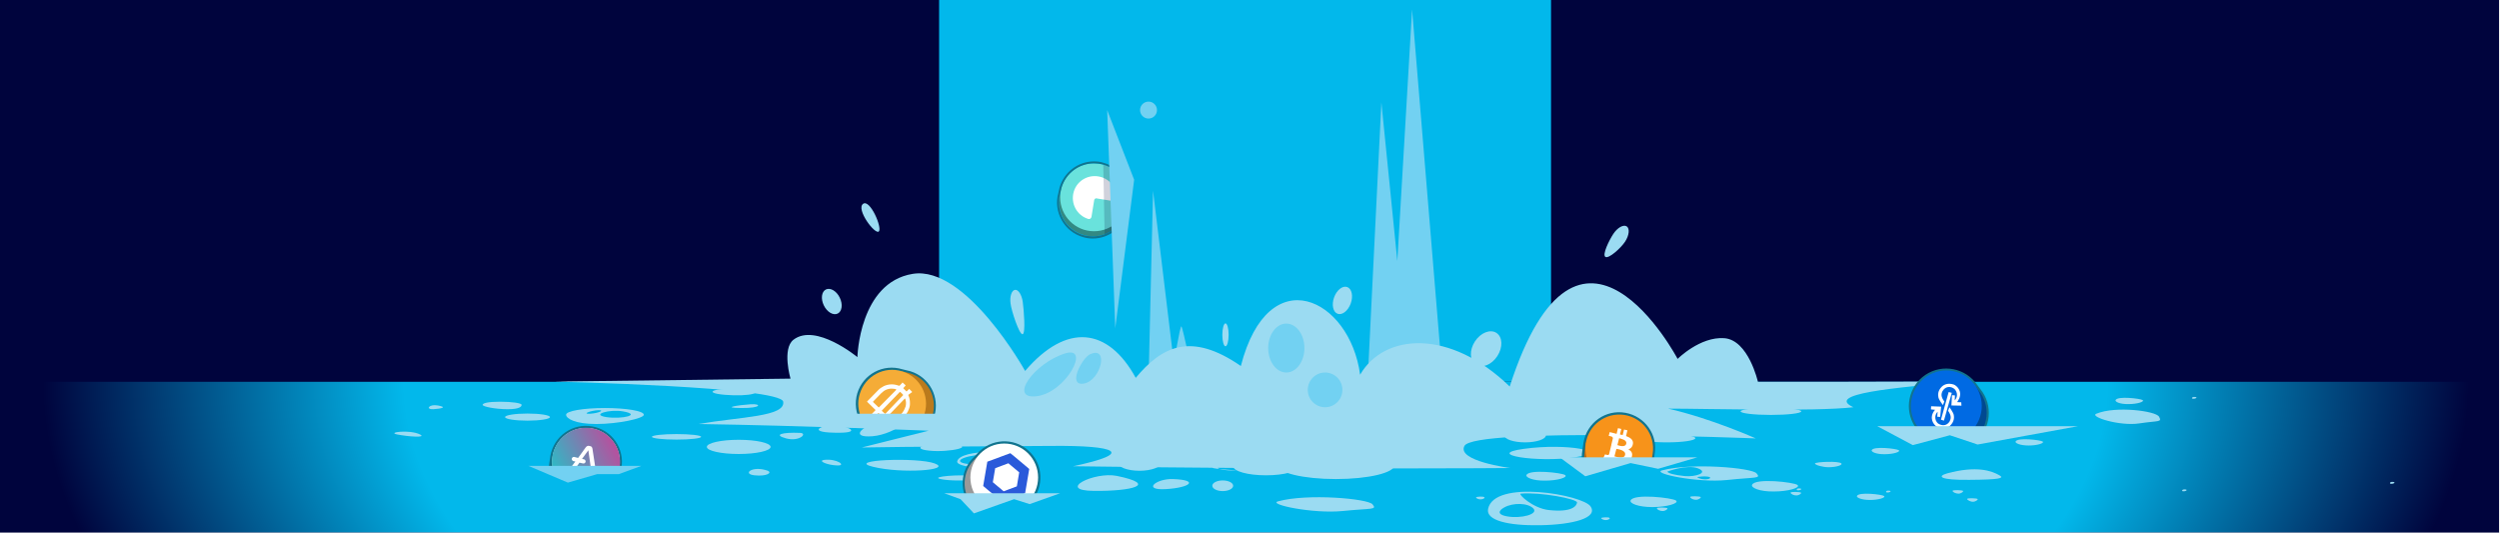
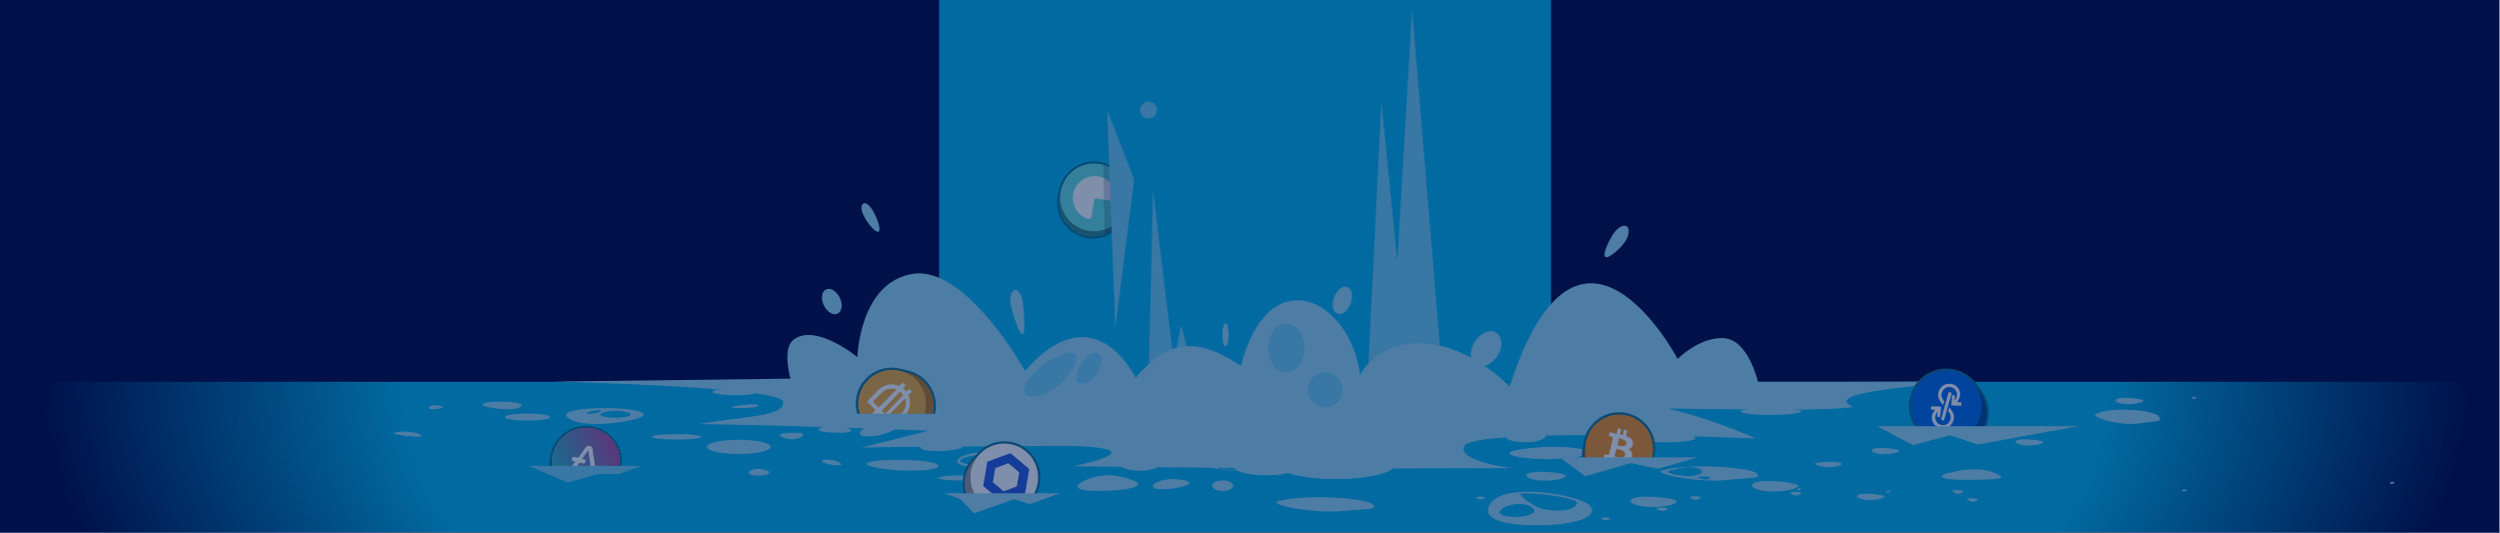
<svg xmlns="http://www.w3.org/2000/svg" width="1160" height="247" viewBox="0 0 1160 247" fill="none">
  <path d="M1160 0H0V247H1160V0Z" fill="#00043D" />
  <path d="M435.914 0C435.914 98.599 435.914 177.148 435.914 177.148H719.975C719.975 177.148 719.975 98.232 719.975 0H435.914Z" fill="#02B8EB" />
  <path d="M0 177.148H1158.81L1160 247H0V177.148Z" fill="url(#paint0_radial)" />
  <path d="M533.129 55.021C535.298 55.021 537.057 53.259 537.057 51.084C537.057 48.91 535.298 47.148 533.129 47.148C530.959 47.148 529.2 48.91 529.2 51.084C529.2 53.259 530.959 55.021 533.129 55.021Z" fill="#72D1F2" />
  <path d="M522.987 95.76L522.439 98.141C520.063 106.563 511.383 111.415 503.069 109.035C494.663 106.655 489.82 97.958 492.196 89.627L492.744 87.246" fill="#338983" />
  <path d="M507.82 107.296C516.499 107.296 523.535 100.246 523.535 91.549C523.535 82.853 516.499 75.803 507.82 75.803C499.14 75.803 492.104 82.853 492.104 91.549C492.104 100.246 499.14 107.296 507.82 107.296Z" fill="#69E2DC" />
  <path d="M507.82 75.803C509.19 75.803 510.652 75.986 512.114 76.352C520.52 78.732 525.362 87.43 522.987 95.761L522.438 98.141C520.52 105.099 514.215 109.676 507.272 109.676C505.901 109.676 504.439 109.493 502.977 109.127C494.571 106.746 489.729 98.049 492.105 89.718L492.653 87.338C494.663 80.289 500.967 75.803 507.82 75.803ZM507.82 74.887C500.419 74.887 493.841 79.922 491.83 87.063L491.282 89.535C488.815 98.324 494.023 107.57 502.795 110.042C504.256 110.5 505.81 110.683 507.272 110.683C514.672 110.683 521.251 105.648 523.261 98.507L523.809 96.035C524.997 91.824 524.449 87.246 522.256 83.401C520.063 79.556 516.5 76.718 512.205 75.528C510.926 75.07 509.373 74.887 507.82 74.887Z" fill="#11748E" />
  <path d="M509.282 92.099L517.139 93.38H517.231C517.779 93.38 518.327 93.014 518.327 92.373C518.601 87.704 515.586 83.401 511.018 82.12C505.627 80.563 499.962 83.585 498.409 88.986C496.856 94.387 499.871 100.063 505.261 101.62H505.353C505.901 101.711 506.449 101.345 506.632 100.704L507.911 92.831C507.911 92.648 508.002 92.556 508.094 92.465C508.185 92.373 508.277 92.19 508.368 92.19C508.459 92.099 508.642 92.007 508.733 92.007C509.007 92.099 509.19 92.099 509.282 92.099Z" fill="white" />
  <path opacity="0.18" d="M521.342 101.07L521.708 84.134C519.789 80.472 516.408 77.634 512.114 76.352L512.754 108.669C516.408 107.387 519.515 104.641 521.342 101.07Z" fill="#00043D" />
  <path d="M513.941 51.084L517.687 152.338L526.459 83.401L513.941 51.084Z" fill="#72D1F2" />
  <path d="M533.129 177.148L535.23 88.528L544.915 168.634C544.915 168.634 547.747 151.056 548.387 151.423C549.026 151.88 554.326 177.148 554.326 177.148H533.129Z" fill="#72D1F2" />
  <path d="M635.003 173.486L641.216 47.514L648.617 121.12L655.469 4.394L669.449 173.486H635.003Z" fill="#72D1F2" />
  <path d="M778.724 166.528C778.724 166.528 789.14 156.092 800.378 156.916C811.616 157.739 816.002 177.148 816.002 177.148C816.002 177.148 829.067 177.148 854.559 177.148C878.314 177.148 912.851 176.965 912.851 176.965C877.949 179.894 847.067 182.824 860.315 188.958C841.859 191.063 793.069 189.599 774.338 189.599C794.622 194.268 814.997 203.423 814.997 203.423C814.997 203.423 684.341 198.204 679.773 206.901C676.027 213.951 701.062 217.155 701.062 217.155C701.062 217.155 612.253 217.979 498.135 216.331C527.19 210.197 518.327 206.627 488.267 206.901C458.116 207.176 424.31 207.176 400.006 207.634C419.011 202.873 431.071 199.852 431.071 199.852C431.071 199.852 372.231 197.472 324.171 196.739C343.907 193.352 364.647 193.352 363.551 186.394C362.454 179.437 257.473 177.056 257.473 177.056L366.931 175.683C366.931 175.683 362.911 161.859 368.302 157.648C378.626 149.683 397.996 165.704 397.996 165.704C397.996 165.704 398.818 131.099 423.67 127.07C448.522 123.042 475.841 172.113 475.841 172.113C495.12 149.592 514.398 151.972 527.19 175.317C539.25 160.852 552.681 153.711 575.98 169.824C588.863 119.93 626.597 138.423 631.348 173.852C642.587 154.535 673.012 152.43 700.788 179.345C732.949 79.648 778.724 166.528 778.724 166.528Z" fill="#9BDBF2" />
  <path d="M388.836 145.503C390.876 144.504 391.308 141.19 389.801 138.101C388.294 135.012 385.419 133.318 383.379 134.318C381.339 135.317 380.907 138.631 382.414 141.72C383.921 144.809 386.796 146.503 388.836 145.503Z" fill="#9BDBF2" />
  <path d="M568.853 160.669C569.661 160.669 570.315 158.292 570.315 155.359C570.315 152.427 569.661 150.049 568.853 150.049C568.046 150.049 567.391 152.427 567.391 155.359C567.391 158.292 568.046 160.669 568.853 160.669Z" fill="#9BDBF2" />
  <path d="M627 140.782C628.229 137.356 627.493 133.955 625.356 133.185C623.22 132.416 620.491 134.569 619.262 137.994C618.033 141.42 618.769 144.821 620.905 145.591C623.042 146.361 625.771 144.207 627 140.782Z" fill="#9BDBF2" />
  <path d="M695.037 165.234C697.687 161.171 697.506 156.352 694.634 154.471C691.762 152.591 687.285 154.36 684.635 158.423C681.985 162.486 682.166 167.305 685.038 169.186C687.911 171.066 692.387 169.297 695.037 165.234Z" fill="#9BDBF2" />
  <path d="M748.847 108.577C746.928 111.507 743.639 118.19 745.192 119.197C746.745 120.204 752.41 115.077 754.329 112.148C756.248 109.218 756.613 106.014 755.06 105.007C753.507 104.092 750.766 105.648 748.847 108.577Z" fill="#9BDBF2" />
  <path d="M474.745 140.07C475.202 143.366 476.207 154.901 474.653 155.084C473.1 155.268 469.446 144.099 469.08 140.803C468.623 137.507 469.628 134.669 471.182 134.486C472.735 134.303 474.288 136.866 474.745 140.07Z" fill="#9BDBF2" />
  <path d="M597.086 172.845C601.728 172.845 605.492 167.763 605.492 161.493C605.492 155.223 601.728 150.141 597.086 150.141C592.443 150.141 588.68 155.223 588.68 161.493C588.68 167.763 592.443 172.845 597.086 172.845Z" fill="#72D1F2" />
  <path d="M615.085 188.958C619.526 188.958 623.125 185.351 623.125 180.901C623.125 176.452 619.526 172.845 615.085 172.845C610.645 172.845 607.045 176.452 607.045 180.901C607.045 185.351 610.645 188.958 615.085 188.958Z" fill="#72D1F2" />
  <path d="M494.48 163.965C479.953 168.451 467.801 185.57 481.323 183.831C494.846 182.092 506.449 160.303 494.48 163.965Z" fill="#72D1F2" />
  <path d="M505.901 164.423C502.338 166.07 495.211 179.345 503.16 177.972C511.109 176.507 514.946 160.211 505.901 164.423Z" fill="#72D1F2" />
  <path d="M400.646 94.57C403.844 92.282 409.6 105.648 407.955 107.387C406.219 109.127 397.174 97.042 400.646 94.57Z" fill="#9BDBF2" />
  <path d="M707.275 208.275C727.741 205.437 748.39 209.648 730.939 212.211C713.488 214.775 688.727 210.838 707.275 208.275Z" fill="#9BDBF2" />
  <path d="M518.418 220.817C507.911 218.711 490.095 227.592 507.728 227.775C525.362 227.958 537.971 224.845 518.418 220.817Z" fill="#9BDBF2" />
  <path d="M544.458 222.282C536.601 222.007 530.022 227.592 541.169 226.951C552.316 226.31 556.975 222.739 544.458 222.282Z" fill="#9BDBF2" />
  <path d="M815.362 219.627C813.17 217.063 785.12 214.592 771.506 218.254C766.572 219.627 787.769 224.113 801.475 222.739C815.18 221.275 817.555 222.19 815.362 219.627ZM782.105 220.908C777.262 220.451 774.064 219.535 773.973 218.803C773.973 218.803 783.11 215.324 788.226 217.338C793.343 219.352 786.947 221.366 782.105 220.908ZM787.952 221.549C787.13 221.092 793.251 220.725 793.8 221.549C794.257 222.465 790.236 222.923 787.952 221.549Z" fill="#9BDBF2" />
  <path d="M593.248 232.627C588.314 234 609.42 238.486 623.217 237.113C636.922 235.739 639.297 236.655 637.105 234C634.912 231.345 606.862 228.873 593.248 232.627Z" fill="#9BDBF2" />
  <path d="M813.261 225.028C814.449 221.641 832.814 223.747 834.367 225.028C835.92 226.31 830.073 228.049 823.403 228.049C816.733 228.141 812.804 226.31 813.261 225.028Z" fill="#9BDBF2" />
  <path d="M738.34 235.007C734.868 229.606 693.478 222.19 690.737 236.197C689.732 241.415 699.874 243.979 715.041 243.704C730.208 243.43 741.903 240.317 738.34 235.007ZM699.509 239.584C693.022 238.394 697.773 235.648 698.229 235.465C702.25 233.176 709.194 233.268 711.752 235.923C714.31 238.577 705.996 240.775 699.509 239.584ZM718.878 236.655C711.478 235.831 704.625 229.239 705.904 229.056C714.95 228.232 732.218 231.528 732.035 233.176C731.853 234.824 729.568 237.845 718.878 236.655Z" fill="#9BDBF2" />
  <path d="M756.887 232.261C758.075 228.873 776.44 230.979 777.993 232.261C779.546 233.542 773.699 235.282 767.029 235.282C760.359 235.282 756.43 233.542 756.887 232.261Z" fill="#9BDBF2" />
  <path d="M861.96 230.155C862.691 228.141 873.655 229.423 874.568 230.155C875.482 230.887 872.01 231.986 868.081 231.986C864.061 231.986 861.686 230.887 861.96 230.155Z" fill="#9BDBF2" />
  <path d="M868.812 208.915C869.543 206.901 880.507 208.183 881.421 208.915C882.335 209.648 878.863 210.746 874.934 210.746C870.914 210.838 868.538 209.648 868.812 208.915Z" fill="#9BDBF2" />
  <path d="M708.554 220.451C709.559 217.613 725.183 219.352 726.553 220.451C727.832 221.549 722.899 223.014 717.234 223.014C711.478 223.106 708.097 221.458 708.554 220.451Z" fill="#9BDBF2" />
  <path d="M831.169 228.599C831.169 228.049 835.646 228.232 836.011 228.599C836.377 228.965 835.006 229.88 833.91 229.88C832.905 229.972 831.169 229.239 831.169 228.599Z" fill="#9BDBF2" />
  <path d="M784.572 230.613C784.572 230.063 789.049 230.246 789.414 230.613C789.78 230.979 788.409 231.894 787.313 231.894C786.216 231.986 784.572 231.254 784.572 230.613Z" fill="#9BDBF2" />
  <path d="M913.125 231.528C913.125 230.979 917.602 231.162 917.968 231.528C918.333 231.894 916.963 232.81 915.866 232.81C914.861 232.901 913.125 232.077 913.125 231.528Z" fill="#9BDBF2" />
  <path d="M769.131 235.831C769.131 235.282 773.608 235.465 773.973 235.831C774.338 236.197 772.968 237.113 771.872 237.113C770.775 237.204 769.039 236.472 769.131 235.831Z" fill="#9BDBF2" />
  <path d="M748.573 221.092C748.573 220.542 753.05 220.725 753.415 221.092C753.781 221.458 752.41 222.373 751.314 222.373C750.309 222.465 748.573 221.641 748.573 221.092Z" fill="#9BDBF2" />
  <path d="M906.364 227.775C906.364 227.225 910.841 227.408 911.207 227.775C911.572 228.141 910.202 229.056 909.105 229.056C908.009 229.056 906.364 228.415 906.364 227.775Z" fill="#9BDBF2" />
  <path d="M743.274 240.408C743.274 240.042 746.928 239.768 747.202 240.408C747.385 240.775 746.471 241.324 745.284 241.324C744.461 241.324 743.182 240.775 743.274 240.408Z" fill="#9BDBF2" />
  <path d="M685.164 230.796C685.164 230.43 688.819 230.155 689.093 230.796C689.275 231.162 688.362 231.711 687.174 231.711C686.352 231.711 685.164 231.254 685.164 230.796Z" fill="#9BDBF2" />
  <path d="M842.498 215.049C842.59 214.317 853.645 213.768 854.742 215.049C855.381 215.782 852.458 216.789 848.711 216.789C846.245 216.789 842.407 215.782 842.498 215.049Z" fill="#9BDBF2" />
  <path d="M834.001 227.225C834.093 227.775 836.011 227.5 836.103 226.951C836.194 226.493 833.91 226.401 834.001 227.225Z" fill="#9BDBF2" />
  <path d="M875.482 228.232C875.574 228.782 877.492 228.507 877.584 227.958C877.584 227.592 875.391 227.408 875.482 228.232Z" fill="#9BDBF2" />
  <path d="M1012.9 227.683C1012.99 228.232 1014.91 227.958 1015 227.408C1015.09 226.951 1012.9 226.859 1012.9 227.683Z" fill="#9BDBF2" />
  <path d="M1109.38 224.204C1109.47 224.754 1111.39 224.479 1111.48 223.93C1111.58 223.472 1109.29 223.38 1109.38 224.204Z" fill="#9BDBF2" />
  <path d="M973.062 191.979C969.773 193.352 983.844 197.838 992.981 196.465C1002.12 195.092 1003.67 196.007 1002.21 193.352C1000.75 190.697 982.108 188.225 973.062 191.979Z" fill="#9BDBF2" />
  <path d="M903.897 219.627C898.964 221 900.425 222.831 914.222 222.648C928.018 222.556 930.577 221.915 928.11 220.542C924.455 218.437 917.511 215.965 903.897 219.627Z" fill="#9BDBF2" />
  <path d="M982.016 185.661C982.747 183.647 993.711 184.929 994.625 185.661C995.539 186.394 992.067 187.492 988.138 187.492C984.118 187.584 981.742 186.485 982.016 185.661Z" fill="#9BDBF2" />
  <path d="M935.602 204.887C936.333 202.873 947.297 204.155 948.211 204.887C949.124 205.62 945.652 206.718 941.723 206.718C937.703 206.718 935.328 205.62 935.602 204.887Z" fill="#9BDBF2" />
  <path d="M1017.47 184.746C1017.56 185.296 1019.48 185.021 1019.57 184.472C1019.66 184.106 1017.47 183.923 1017.47 184.746Z" fill="#9BDBF2" />
  <path d="M444.319 214.042C443.223 218.528 483.516 218.803 477.12 213.127C472.187 208.641 445.781 208.183 444.319 214.042Z" fill="#9BDBF2" />
  <path d="M433.904 215.049C425.863 212.028 391.875 213.401 405.306 216.606C418.737 219.901 442.218 218.162 433.904 215.049Z" fill="#9BDBF2" />
  <path d="M448.888 220.634C441.578 220.268 429.518 221.549 438.929 222.648C448.34 223.746 471.273 221.732 448.888 220.634Z" fill="#9BDBF2" />
  <path d="M342.902 210.655C351.076 210.655 357.703 209.179 357.703 207.359C357.703 205.539 351.076 204.063 342.902 204.063C334.727 204.063 328.1 205.539 328.1 207.359C328.1 209.179 334.727 210.655 342.902 210.655Z" fill="#9BDBF2" />
  <path d="M314.03 203.972C320.337 203.972 325.451 203.398 325.451 202.69C325.451 201.982 320.337 201.408 314.03 201.408C307.722 201.408 302.609 201.982 302.609 202.69C302.609 203.398 307.722 203.972 314.03 203.972Z" fill="#9BDBF2" />
  <path d="M262.772 192.437C262.772 194.176 266.884 196.739 276.843 196.739C286.802 196.739 298.863 194.176 298.863 192.437C298.863 190.697 290.731 189.324 280.772 189.324C270.813 189.324 262.772 190.697 262.772 192.437Z" fill="#9BDBF2" />
  <path d="M289.178 190.88C282.965 189.782 274.011 192.345 281.411 193.535C288.812 194.634 298.04 192.437 289.178 190.88Z" fill="#02B8EB" />
  <path d="M277.757 190.331C274.376 190.423 269.808 192.162 273.919 191.979C278.031 191.704 280.863 190.239 277.757 190.331Z" fill="#02B8EB" />
  <path d="M244.864 195.183C250.617 195.183 255.28 194.445 255.28 193.535C255.28 192.625 250.617 191.887 244.864 191.887C239.112 191.887 234.449 192.625 234.449 193.535C234.449 194.445 239.112 195.183 244.864 195.183Z" fill="#9BDBF2" />
  <path d="M224.033 187.859C224.033 188.683 230.063 189.873 235.636 189.873C241.118 189.873 242.123 188.683 242.123 187.859C242.123 187.035 237.646 186.394 232.164 186.394C226.591 186.394 224.033 187.035 224.033 187.859Z" fill="#9BDBF2" />
  <path d="M194.978 201.592C190.227 199.211 179.263 200.585 184.379 201.592C189.496 202.599 198.176 203.239 194.978 201.592Z" fill="#9BDBF2" />
  <path d="M203.201 188.134C199.089 187.401 197.353 190.056 201.191 189.873C205.028 189.599 207.769 188.958 203.201 188.134Z" fill="#9BDBF2" />
  <path d="M452.999 211.204C443.497 212.577 442.675 215.416 453.548 215.507C464.42 215.599 456.197 210.746 452.999 211.204Z" fill="#02B8EB" />
  <path d="M461.04 210.563C457.202 211.113 459.395 214.866 463.324 214.408C464.146 214.317 463.781 210.197 461.04 210.563Z" fill="#02B8EB" />
  <path d="M465.608 210.655C462.958 210.838 465.06 214.408 469.902 214.225C474.745 214.225 468.258 210.472 465.608 210.655Z" fill="#02B8EB" />
  <path d="M472.187 225.669C468.806 224.204 458.025 226.31 465.791 226.951C473.557 227.592 475.841 227.225 472.187 225.669Z" fill="#9BDBF2" />
  <path d="M481.049 224.204C478.582 223.93 475.11 225.303 478.491 226.218C481.871 227.134 483.516 224.387 481.049 224.204Z" fill="#9BDBF2" />
  <path d="M371.408 200.859C362.82 200.493 358.8 201.775 364.921 203.423C371.043 205.07 375.063 201.042 371.408 200.859Z" fill="#9BDBF2" />
  <path d="M382.555 213.401C379.357 213.859 384.2 215.873 388.677 215.965C393.154 216.148 388.403 212.669 382.555 213.401Z" fill="#9BDBF2" />
  <path d="M356.15 218.345C349.206 215.965 344.364 219.901 350.211 220.542C355.967 221.183 358.8 219.261 356.15 218.345Z" fill="#9BDBF2" />
  <path d="M388.677 197.38C382.19 196.648 373.784 200.493 387.124 200.768C400.463 201.134 394.342 198.021 388.677 197.38Z" fill="#9BDBF2" />
  <path d="M407.498 196.099C400.006 197.747 394.342 203.239 405.032 202.416C415.722 201.5 428.97 191.338 407.498 196.099Z" fill="#9BDBF2" />
  <path d="M345.643 180.81C332.668 179.437 324.811 182.183 336.415 183.19C348.018 184.197 356.333 181.908 345.643 180.81Z" fill="#9BDBF2" />
  <path d="M348.384 187.585C342.81 187.951 334.405 189.232 343.998 189.324C353.683 189.416 353.592 187.218 348.384 187.585Z" fill="#9BDBF2" />
  <path d="M440.391 205.986C429.335 205.254 422.3 208.183 431.345 209.099C440.482 210.106 455.101 206.993 440.391 205.986Z" fill="#9BDBF2" />
  <path d="M822.032 192.528C829.803 192.528 836.103 191.79 836.103 190.88C836.103 189.97 829.803 189.232 822.032 189.232C814.261 189.232 807.962 189.97 807.962 190.88C807.962 191.79 814.261 192.528 822.032 192.528Z" fill="#9BDBF2" />
  <path d="M773.699 205.254C781.016 205.254 786.947 204.393 786.947 203.331C786.947 202.269 781.016 201.408 773.699 201.408C766.382 201.408 760.451 202.269 760.451 203.331C760.451 204.393 766.382 205.254 773.699 205.254Z" fill="#9BDBF2" />
  <path d="M754.694 205.254C761.809 205.254 767.577 203.983 767.577 202.416C767.577 200.848 761.809 199.577 754.694 199.577C747.579 199.577 741.812 200.848 741.812 202.416C741.812 203.983 747.579 205.254 754.694 205.254Z" fill="#9BDBF2" />
  <path d="M707.914 205.254C713.263 205.254 717.599 203.778 717.599 201.958C717.599 200.138 713.263 198.662 707.914 198.662C702.566 198.662 698.229 200.138 698.229 201.958C698.229 203.778 702.566 205.254 707.914 205.254Z" fill="#9BDBF2" />
  <path d="M620.11 222.282C635.148 222.282 647.338 219.372 647.338 215.782C647.338 212.192 635.148 209.282 620.11 209.282C605.073 209.282 592.883 212.192 592.883 215.782C592.883 219.372 605.073 222.282 620.11 222.282Z" fill="#9BDBF2" />
  <path d="M587.675 220.542C596.102 220.542 602.933 218.657 602.933 216.331C602.933 214.005 596.102 212.12 587.675 212.12C579.248 212.12 572.417 214.005 572.417 216.331C572.417 218.657 579.248 220.542 587.675 220.542Z" fill="#9BDBF2" />
  <path d="M565.29 216.972C565.29 217.796 568.762 218.345 573.147 218.345C577.442 218.345 562.732 217.704 562.732 216.972C562.732 216.148 577.533 215.599 573.147 215.599C568.853 215.599 565.29 216.239 565.29 216.972Z" fill="#9BDBF2" />
  <path d="M567.574 227.866C570.248 227.866 572.417 226.76 572.417 225.394C572.417 224.029 570.248 222.923 567.574 222.923C564.9 222.923 562.732 224.029 562.732 225.394C562.732 226.76 564.9 227.866 567.574 227.866Z" fill="#9BDBF2" />
  <path d="M528.926 218.437C534.577 218.437 539.159 216.674 539.159 214.5C539.159 212.326 534.577 210.563 528.926 210.563C523.274 210.563 518.693 212.326 518.693 214.5C518.693 216.674 523.274 218.437 528.926 218.437Z" fill="#9BDBF2" />
  <path d="M894.304 174.768C886.812 179.803 884.802 190.056 889.827 197.563C890.101 197.93 890.375 198.296 890.649 198.662L892.202 200.768C897.228 208.275 907.461 210.289 914.953 205.254C922.445 200.218 924.455 189.965 919.43 182.458L917.054 179.254C911.938 171.746 901.796 169.732 894.304 174.768Z" fill="#13B5EC" stroke="#11748E" stroke-width="2" stroke-miterlimit="10" />
  <path d="M917.054 179.254L919.43 182.458C924.455 189.965 922.445 200.218 914.953 205.254C907.461 210.289 897.228 208.275 892.202 200.768L889.827 197.563" fill="#004991" />
  <path d="M919.191 193.179C921.838 184.473 916.941 175.265 908.252 172.612C899.564 169.959 890.374 174.866 887.726 183.572C885.078 192.278 889.976 201.486 898.664 204.139C907.353 206.792 916.543 201.885 919.191 193.179Z" fill="#006AE3" />
  <path d="M900.974 194.725L904.537 181.908L905.999 182.275L902.344 195.183L900.974 194.725Z" fill="white" />
  <path d="M910.476 188.225L905.816 188.134L906.09 183.373L907.461 183.465L907.369 185.754C907.369 185.754 909.105 184.197 908.1 181.725C907.461 180.444 907.004 180.261 906.09 179.803C905.176 179.437 903.075 179.162 901.705 181.451C900.974 182.915 900.974 184.197 902.527 186.303L901.887 187.951C901.887 187.951 900.06 185.662 899.786 184.38C899.603 183.373 899.329 181.359 901.43 179.345C902.527 178.338 904.354 177.606 906.912 178.43C908.192 178.887 911.024 181.359 909.379 185.021C909.105 185.662 908.466 186.577 908.466 186.577L910.384 186.669L910.476 188.225Z" fill="white" />
  <path d="M905.176 197.563C904.08 198.57 902.161 199.211 899.603 198.296C898.324 197.838 895.583 195.183 897.228 191.613C897.502 190.972 898.233 190.148 898.233 190.148L896.314 189.965L896.405 188.5L901.065 188.683L900.608 193.444L899.238 193.352L899.42 191.063C899.42 191.063 897.684 192.62 898.598 195.092C899.238 196.373 899.603 196.556 900.608 197.014C901.43 197.38 903.623 197.746 904.994 195.549C905.725 194.085 905.816 192.803 904.263 190.606L904.902 188.958C904.902 188.958 906.638 191.246 906.912 192.528C907.095 193.535 907.278 195.549 905.176 197.563Z" fill="white" />
  <path d="M883.522 199.577H928.841L912.851 214.317H897.41L883.522 199.577Z" fill="#02B8EB" />
  <path d="M871.371 197.746H964.657L917.968 206.261L905.085 201.958L887.908 206.535L871.371 197.746Z" fill="#9BDBF2" />
  <path d="M431.985 194.817C432.259 194.176 432.533 193.535 432.716 192.894C435.274 184.563 430.614 175.775 422.3 173.211L418.554 172.296C410.239 169.732 401.468 174.401 398.91 182.732C397.631 187.035 398.27 191.521 400.28 195.183C410.879 194.908 421.478 193.993 431.985 194.817Z" fill="#13B5EC" stroke="#11748E" stroke-width="2" stroke-miterlimit="10" />
  <path d="M412.432 195.732C416.452 195.916 420.473 195.824 424.401 196.007C426.96 195.366 429.609 194.725 432.259 194.451C432.442 193.993 432.624 193.444 432.807 192.894C435.365 184.563 430.706 175.775 422.391 173.211L418.645 172.296L411.519 195.732C411.793 195.732 412.067 195.732 412.432 195.732Z" fill="#BA7A1C" />
  <path d="M405.306 194.908C408.229 195.092 411.153 194.908 413.985 194.725C418.737 194.359 423.488 193.901 428.33 193.993C428.604 193.352 428.878 192.711 429.152 191.979C431.711 183.648 427.051 174.859 418.737 172.296C410.422 169.732 401.651 174.401 399.093 182.732C397.813 186.761 398.362 190.972 400.098 194.451C401.742 194.634 403.478 194.817 405.306 194.908Z" fill="#F5AC37" />
  <path d="M423.305 182C423.396 181.908 423.396 181.817 423.305 181.725L422.483 180.901C422.391 180.81 422.3 180.718 422.209 180.627C422.117 180.535 422.117 180.444 422.026 180.444L420.929 181.542C420.838 181.634 420.747 181.634 420.655 181.542C420.29 181.085 419.833 180.718 419.376 180.261C419.285 180.169 419.285 180.077 419.376 179.986L420.29 178.979C420.381 178.887 420.381 178.796 420.29 178.704L419.102 177.606C418.919 177.423 418.919 177.423 418.828 177.606L417.64 178.887C417.549 178.979 417.366 179.07 417.275 178.979C416.727 178.796 416.178 178.613 415.63 178.521C415.082 178.43 414.534 178.338 413.986 178.338C413.255 178.338 412.524 178.43 411.793 178.613C410.696 178.887 409.783 179.345 408.869 179.986C408.412 180.261 408.047 180.627 407.681 180.993L402.565 186.211C402.473 186.394 402.473 186.394 402.565 186.486L406.311 190.148C406.402 190.239 406.402 190.331 406.311 190.423L404.849 191.887C404.757 191.979 404.757 191.979 404.849 192.07L406.037 193.261C406.128 193.352 406.219 193.352 406.219 193.261L407.681 191.704C407.773 191.613 407.773 191.613 407.864 191.704L409.143 192.986C409.234 193.077 409.234 193.169 409.143 193.261L407.59 194.908L407.955 195.275C408.321 194.542 409.052 194.085 409.783 194.085C410.879 194.085 411.884 194.085 412.98 194.085L412.158 193.352C411.975 193.261 412.067 193.169 412.158 193.077L419.65 185.296C419.742 185.204 419.833 185.021 420.016 184.93C420.107 184.93 420.198 185.021 420.198 185.021C420.655 186.303 420.655 187.585 420.29 188.866L420.198 188.958C420.107 189.232 420.016 189.507 419.924 189.69C419.65 190.331 419.285 190.972 418.828 191.521C418.737 191.704 418.554 191.887 418.371 192.07L416.452 194.085C417.183 194.085 418.006 194.176 418.737 194.268L419.376 193.627C419.924 193.077 420.381 192.528 420.838 191.887C421.295 191.246 421.66 190.514 421.934 189.69C422.117 189.232 422.209 188.866 422.3 188.408C422.391 187.951 422.391 187.493 422.391 187.035C422.391 185.845 422.209 184.563 421.66 183.465C421.569 183.373 421.66 183.19 421.752 183.099L423.305 182ZM408.047 188.958C407.955 189.049 407.864 189.049 407.773 188.958L405.306 186.577C405.214 186.486 405.214 186.394 405.306 186.303L408.96 182.549C409.326 182.183 409.783 181.817 410.239 181.451C411.153 180.81 412.25 180.444 413.346 180.352C413.529 180.352 413.803 180.352 413.986 180.352C414.351 180.352 414.716 180.352 415.173 180.444C415.447 180.444 415.63 180.535 415.904 180.627L415.996 180.718C415.996 180.81 415.996 180.901 415.996 180.901L408.047 188.958ZM419.193 183.373L415.082 187.676L411.062 191.887C410.879 192.07 410.879 192.07 410.696 191.887L409.417 190.697C409.326 190.606 409.326 190.514 409.417 190.423L417.64 181.908C417.732 181.817 417.823 181.817 417.914 181.908C418.371 182.275 418.828 182.732 419.193 183.19C419.285 183.19 419.285 183.282 419.193 183.373Z" fill="#FEFEFD" />
  <path d="M754.329 192.528C745.74 190.972 737.609 196.739 736.055 205.345C735.964 205.803 735.964 206.261 735.873 206.627L735.507 209.099C733.954 217.704 739.71 225.852 748.299 227.408C756.887 228.965 765.019 223.197 766.572 214.592L767.029 210.746C768.674 202.232 762.917 194.085 754.329 192.528Z" fill="#13B5EC" stroke="#11748E" stroke-width="2" stroke-miterlimit="10" />
  <path d="M767.12 210.838L766.663 214.683C765.11 223.289 756.979 228.965 748.39 227.5C739.802 225.944 734.137 217.796 735.599 209.19L736.055 205.345" fill="#B56916" />
  <path d="M752.49 223.825C761.156 223.342 767.791 215.912 767.31 207.228C766.829 198.545 759.413 191.896 750.747 192.379C742.081 192.861 735.445 200.291 735.927 208.975C736.408 217.658 743.824 224.307 752.49 223.825Z" fill="#F7931A" />
  <path d="M765.659 211.57C763.74 219.352 755.882 224.113 748.116 222.19C740.35 220.268 735.599 212.394 737.517 204.613C739.436 196.831 747.294 192.07 755.06 193.993C762.918 195.824 767.577 203.789 765.659 211.57Z" fill="#F7931A" />
  <path d="M757.984 205.986C758.258 204.063 756.796 203.056 754.786 202.324L755.425 199.669L753.872 199.303L753.233 201.866C752.776 201.775 752.41 201.683 751.953 201.592L752.593 199.028L751.04 198.662L750.4 201.317C750.035 201.225 749.669 201.134 749.395 201.042L747.202 200.493L746.745 202.232L747.933 202.507C748.573 202.69 748.664 203.056 748.664 203.423L747.933 206.444C747.933 206.444 748.025 206.444 748.116 206.535C748.025 206.535 748.025 206.535 747.933 206.535L746.928 210.746C746.837 210.93 746.654 211.204 746.197 211.113L745.009 210.838L744.187 212.669L746.289 213.218C746.654 213.31 747.02 213.401 747.385 213.493L746.745 216.148L748.299 216.514L748.938 213.859C749.395 213.951 749.761 214.042 750.217 214.225L749.578 216.88L751.131 217.246L751.771 214.592C754.512 215.141 756.522 214.866 757.344 212.394C758.075 210.38 757.344 209.282 755.882 208.549C756.979 208.092 757.801 207.359 757.984 205.986ZM754.329 211.113C753.872 213.127 750.491 212.028 749.395 211.754L750.309 208.275C751.405 208.458 754.877 209.007 754.329 211.113ZM754.877 205.894C754.42 207.725 751.679 206.81 750.766 206.535L751.588 203.331C752.41 203.606 755.334 204.063 754.877 205.894Z" fill="white" />
  <path d="M772.42 213.035H729.934V228.049L750.4 232.993L769.13 220.725L772.42 213.035Z" fill="#02B8EB" />
  <path d="M723.995 212.211H787.861L769.679 217.521L756.887 214.866L735.873 221L723.995 212.211Z" fill="#9BDBF2" />
  <path d="M477.76 210.838C471.912 204.43 461.953 204.063 455.558 209.923C455.192 210.197 454.918 210.563 454.644 210.838L452.908 212.669C446.512 218.528 446.147 228.507 451.994 234.916C457.842 241.324 467.801 241.69 474.197 235.831L476.938 233.085C483.242 227.225 483.699 217.247 477.76 210.838Z" fill="#13B5EC" stroke="#11748E" stroke-width="2" stroke-miterlimit="10" />
  <path d="M476.846 233.176L474.105 235.923C467.71 241.782 457.751 241.415 451.903 235.007C446.055 228.599 446.421 218.62 452.817 212.761L455.558 210.014" fill="#999999" />
  <path d="M466.156 237.296C474.836 237.296 481.872 230.246 481.872 221.549C481.872 212.853 474.836 205.803 466.156 205.803C457.477 205.803 450.441 212.853 450.441 221.549C450.441 230.246 457.477 237.296 466.156 237.296Z" fill="white" />
  <path d="M468.989 210.289L466.705 211.113L460.583 213.401L458.299 214.225L456.38 225.486L458.207 227.042L463.324 231.254L465.151 232.81L467.435 231.986L473.557 229.697L475.841 228.873L477.76 217.613L475.933 216.056L470.907 211.845L468.989 210.289ZM460.857 223.746L461.953 217.247L468.075 214.958L473.1 219.169L472.004 225.669L465.882 227.958L460.857 223.746Z" fill="#2A5ADA" />
  <path d="M490.734 229.423H444.319L448.979 244.345H478.765L490.734 229.423Z" fill="#02B8EB" />
  <path d="M438.289 228.873H492.105L477.943 233.908L470.725 231.62L452.086 238.211L445.873 231.62L438.289 228.873Z" fill="#9BDBF2" />
  <path d="M274.742 198.845C266.153 197.289 258.021 203.056 256.468 211.662C256.377 212.12 256.377 212.577 256.285 212.944L255.92 215.415C254.367 224.021 260.123 232.169 268.711 233.725C277.3 235.282 285.432 229.514 286.985 220.908L287.442 217.063C288.995 208.549 283.33 200.31 274.742 198.845Z" fill="#13B5EC" stroke="#11748E" stroke-width="2" stroke-miterlimit="10" />
  <path d="M287.533 217.063L287.076 220.908C285.523 229.514 277.391 235.19 268.803 233.725C260.214 232.169 254.55 224.021 256.011 215.416L256.468 211.57" fill="#0F5768" />
  <path d="M272.882 230.048C281.548 229.566 288.183 222.135 287.702 213.452C287.22 204.768 279.805 198.12 271.138 198.602C262.472 199.085 255.837 206.515 256.318 215.199C256.8 223.882 264.215 230.53 272.882 230.048Z" fill="white" />
  <path d="M272.001 230.155C280.73 230.155 287.807 223.064 287.807 214.317C287.807 205.57 280.73 198.479 272.001 198.479C263.271 198.479 256.194 205.57 256.194 214.317C256.194 223.064 263.271 230.155 272.001 230.155Z" fill="url(#paint1_linear)" />
  <path d="M277.117 222.099L275.016 208.275C274.924 207.542 274.559 207.085 273.919 206.993L273.463 206.901C272.914 206.718 272.366 206.993 271.909 207.542L268.346 212.486L266.61 212.028C266.062 211.937 265.605 212.211 265.422 212.761C265.331 213.31 265.605 213.768 266.153 213.951L267.067 214.134L263.595 218.803C263.503 218.894 263.503 218.986 263.412 219.169C263.321 219.444 263.412 219.718 263.503 219.901C263.595 220.084 263.869 220.268 264.143 220.359C264.326 220.359 264.509 220.359 264.691 220.359C264.874 220.268 265.057 220.176 265.148 219.993L268.986 214.683L270.63 215.049C271.178 215.141 271.635 214.866 271.818 214.317C271.909 213.768 271.635 213.31 271.087 213.127L270.173 212.944L273.097 208.915L275.016 222.373C275.016 222.556 275.107 222.739 275.29 222.923C275.381 223.106 275.564 223.197 275.747 223.197C276.021 223.289 276.295 223.197 276.478 223.106C276.66 223.014 276.843 222.739 276.934 222.465C277.209 222.373 277.209 222.282 277.117 222.099Z" fill="white" />
  <path d="M295.482 218.345H249.067L253.727 233.359L283.696 241.599L295.482 218.345Z" fill="#02B8EB" />
  <path d="M245.23 216.148H297.766L287.259 219.993H277.209L263.595 223.93L245.23 216.148Z" fill="#72D1F2" />
  <path d="M390.321 191.979H441.853L431.163 198.57L397.265 196.373L390.321 191.979Z" fill="#9BDBF2" />
+   <path d="M0 0H1162V1145H0V0Z" fill="#001F59" fill-opacity="0.5" />
  <defs>
    <radialGradient id="paint0_radial" cx="0" cy="0" r="1" gradientUnits="userSpaceOnUse" gradientTransform="translate(582.878 176.537) scale(567.18 286.542)">
      <stop offset="0.702" stop-color="#02B8EB" />
      <stop offset="1" stop-color="#00043D" />
    </radialGradient>
    <linearGradient id="paint1_linear" x1="285.747" y1="207.537" x2="258.175" y2="221.049" gradientUnits="userSpaceOnUse">
      <stop stop-color="#B6509E" />
      <stop offset="1" stop-color="#2EBAC6" />
    </linearGradient>
  </defs>
</svg>
